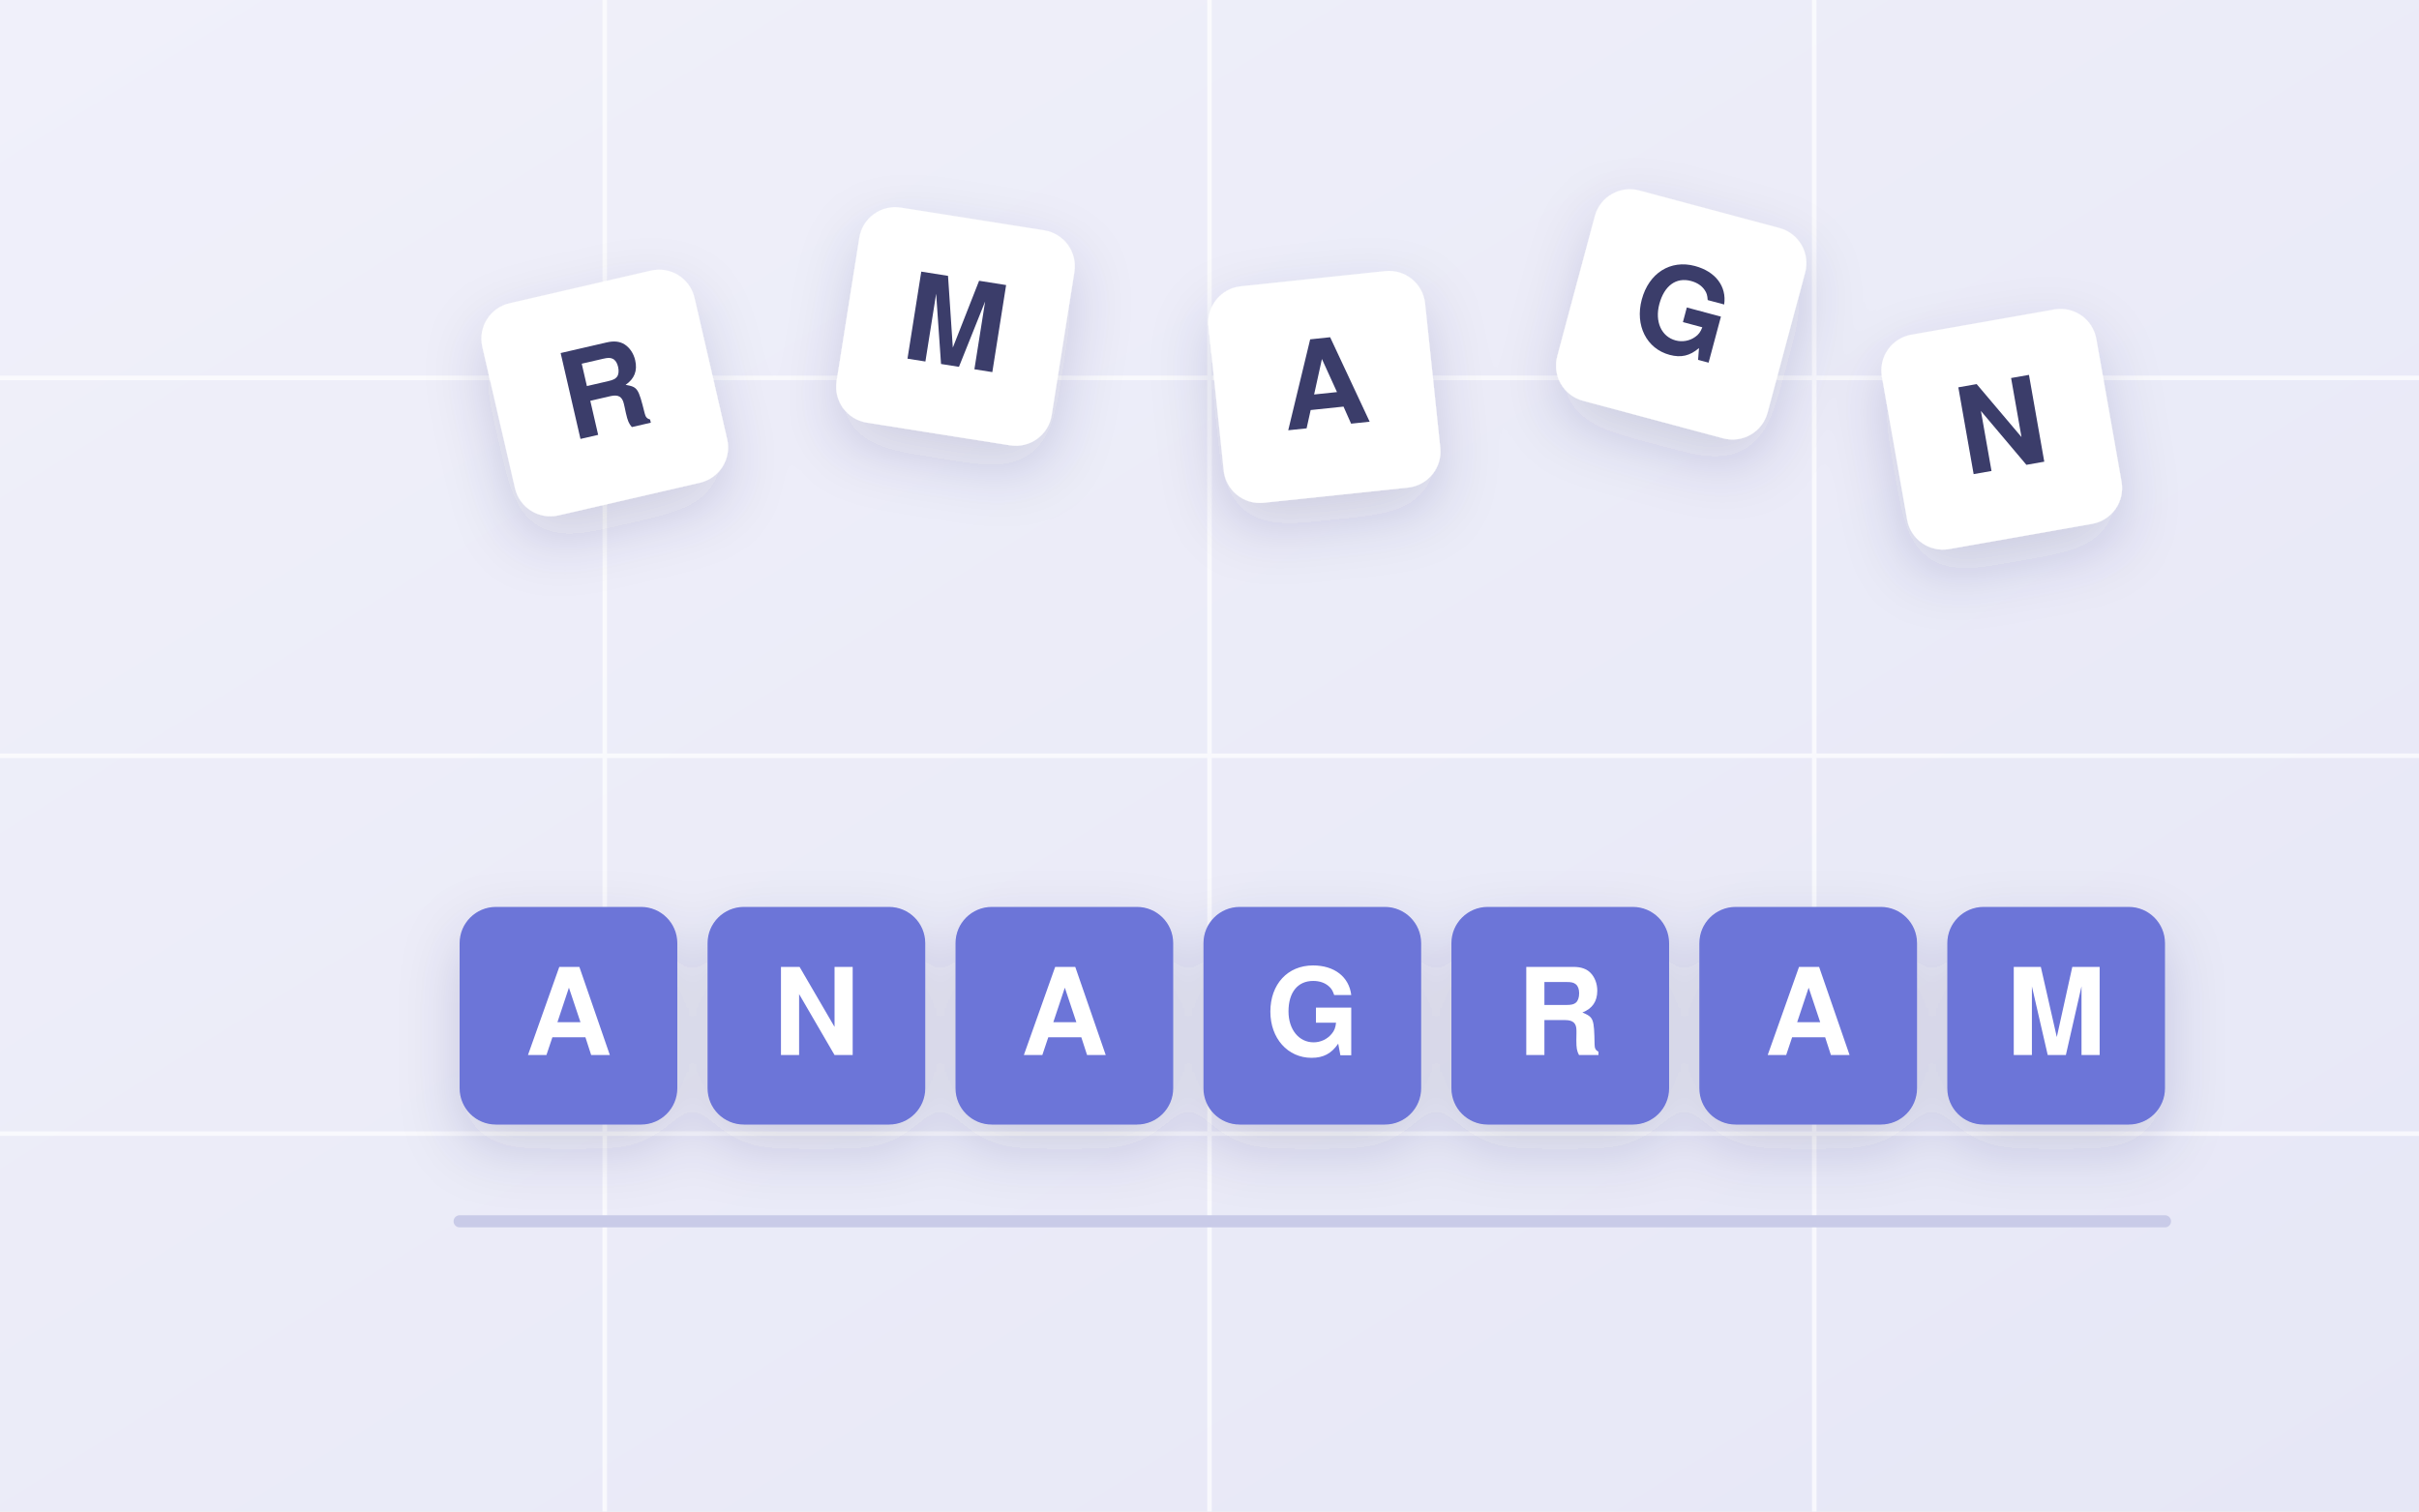
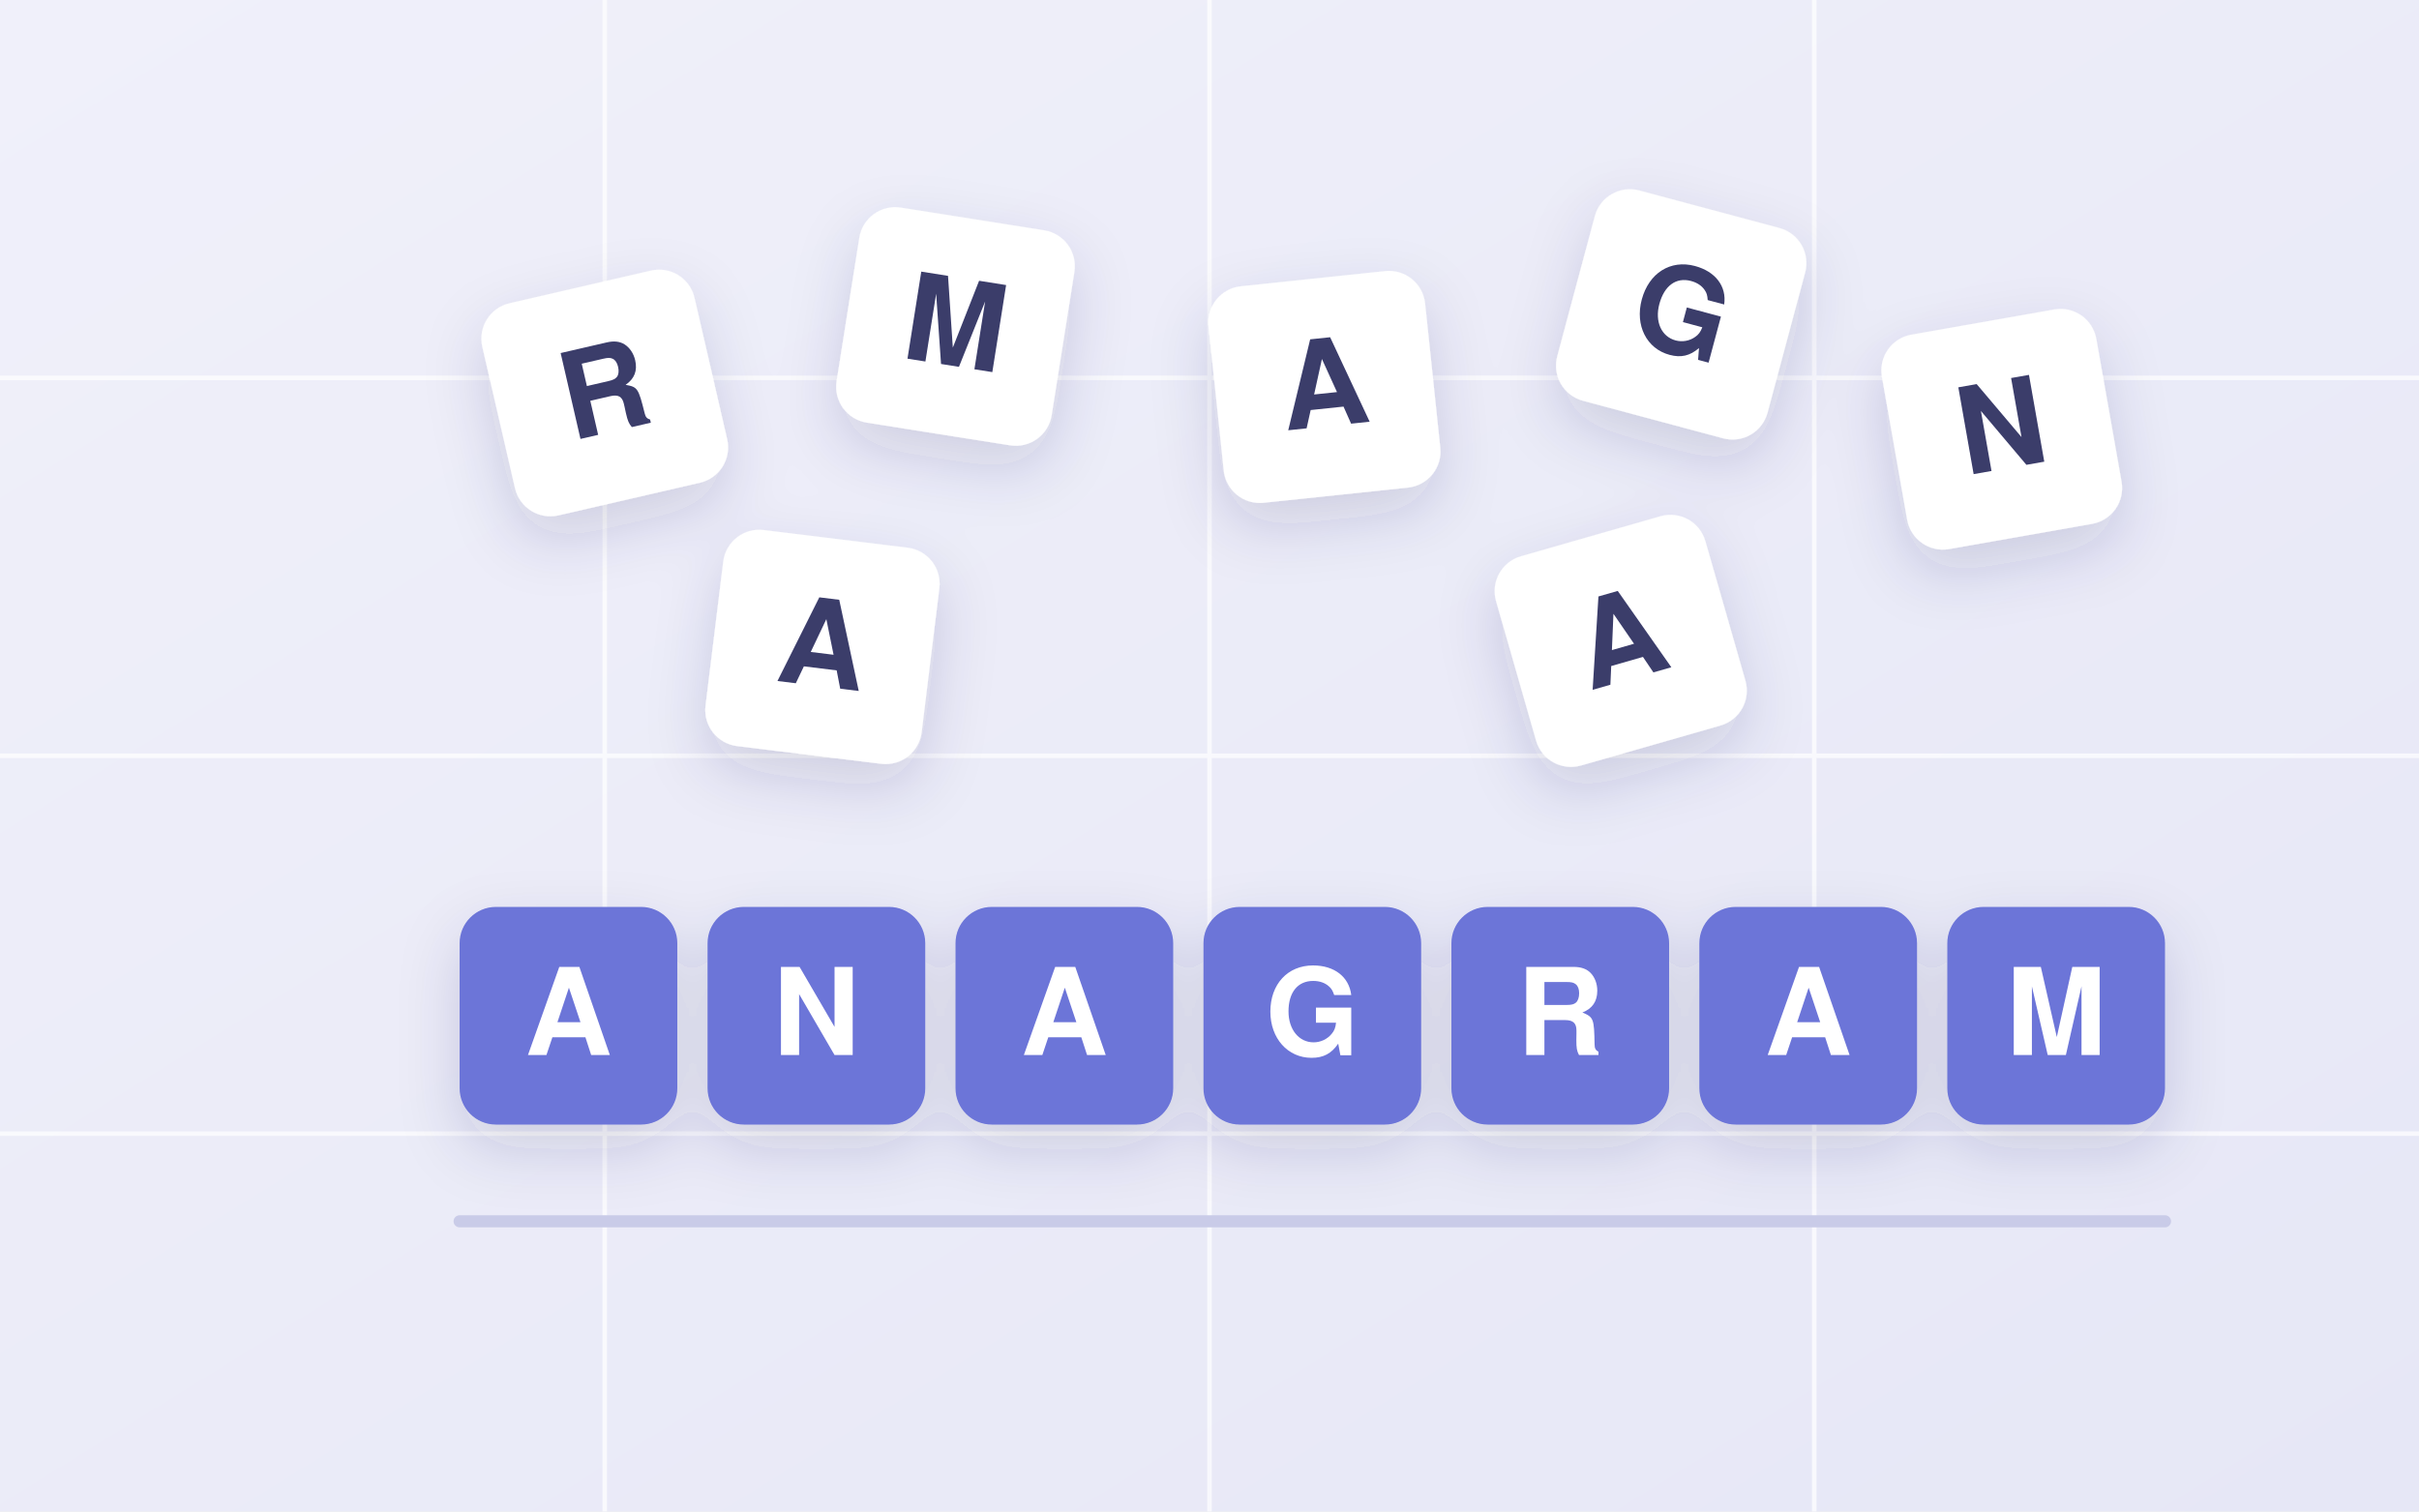
<svg xmlns="http://www.w3.org/2000/svg" viewBox="0 0 800 500" role="img" aria-label="Scattered letter tiles settling into a solved word">
  <defs>
    <filter id="an-soft" x="-25%" y="-25%" width="150%" height="150%">
      <feDropShadow dx="0" dy="8" stdDeviation="10" flood-color="#2f3162" flood-opacity=".16" />
    </filter>
    <linearGradient id="an-wash" x1="0" y1="0" x2="1" y2="1">
      <stop offset="0" stop-color="#f0f0fa" />
      <stop offset="1" stop-color="#e6e7f6" />
    </linearGradient>
  </defs>
  <rect width="800" height="500" fill="url(#an-wash)" />
  <g stroke="#ffffff" stroke-width="1.5" opacity=".7">
    <path d="M0 125h800M0 250h800M0 375h800" />
    <path d="M200 0v500M400 0v500M600 0v500" />
  </g>
  <g font-family="'Segoe UI', system-ui, Helvetica, Arial, sans-serif" font-weight="700" font-size="40" text-anchor="middle" filter="url(#an-soft)">
    <g>
      <g transform="rotate(-13 200 130)">
        <rect x="164" y="94" width="72" height="72" rx="12" fill="#ffffff" />
        <text x="200" y="143" fill="#3a3c6b">R</text>
      </g>
      <g transform="rotate(9 316 108)">
        <rect x="280" y="72" width="72" height="72" rx="12" fill="#ffffff" />
        <text x="316" y="121" fill="#3a3c6b">M</text>
      </g>
      <g transform="rotate(-6 438 128)">
        <rect x="402" y="92" width="72" height="72" rx="12" fill="#ffffff" />
        <text x="438" y="141" fill="#3a3c6b">A</text>
      </g>
      <g transform="rotate(15 556 104)">
        <rect x="520" y="68" width="72" height="72" rx="12" fill="#ffffff" />
        <text x="556" y="117" fill="#3a3c6b">G</text>
      </g>
      <g transform="rotate(-10 662 142)">
        <rect x="626" y="106" width="72" height="72" rx="12" fill="#ffffff" />
        <text x="662" y="155" fill="#3a3c6b">N</text>
      </g>
+       <g transform="rotate(7 272 214)">
+         <rect x="236" y="178" width="72" height="72" rx="12" fill="#ffffff" />
+         <text x="272" y="227" fill="#3a3c6b">A</text>
+       </g>
+       <g transform="rotate(-16 536 212)">
+         <rect x="500" y="176" width="72" height="72" rx="12" fill="#ffffff" />
+         <text x="536" y="225" fill="#3a3c6b">A</text>
+       </g>
    </g>
    <g>
      <rect x="152" y="300" width="72" height="72" rx="12" fill="#6c74d8" />
      <rect x="234" y="300" width="72" height="72" rx="12" fill="#6c74d8" />
      <rect x="316" y="300" width="72" height="72" rx="12" fill="#6c74d8" />
      <rect x="398" y="300" width="72" height="72" rx="12" fill="#6c74d8" />
      <rect x="480" y="300" width="72" height="72" rx="12" fill="#6c74d8" />
      <rect x="562" y="300" width="72" height="72" rx="12" fill="#6c74d8" />
      <rect x="644" y="300" width="72" height="72" rx="12" fill="#6c74d8" />
      <g fill="#ffffff">
        <text x="188" y="349">A</text>
        <text x="270" y="349">N</text>
        <text x="352" y="349">A</text>
        <text x="434" y="349">G</text>
        <text x="516" y="349">R</text>
        <text x="598" y="349">A</text>
        <text x="680" y="349">M</text>
      </g>
    </g>
  </g>
  <path d="M152 404h564" stroke="#c9cbe8" stroke-width="4" stroke-linecap="round" />
</svg>
